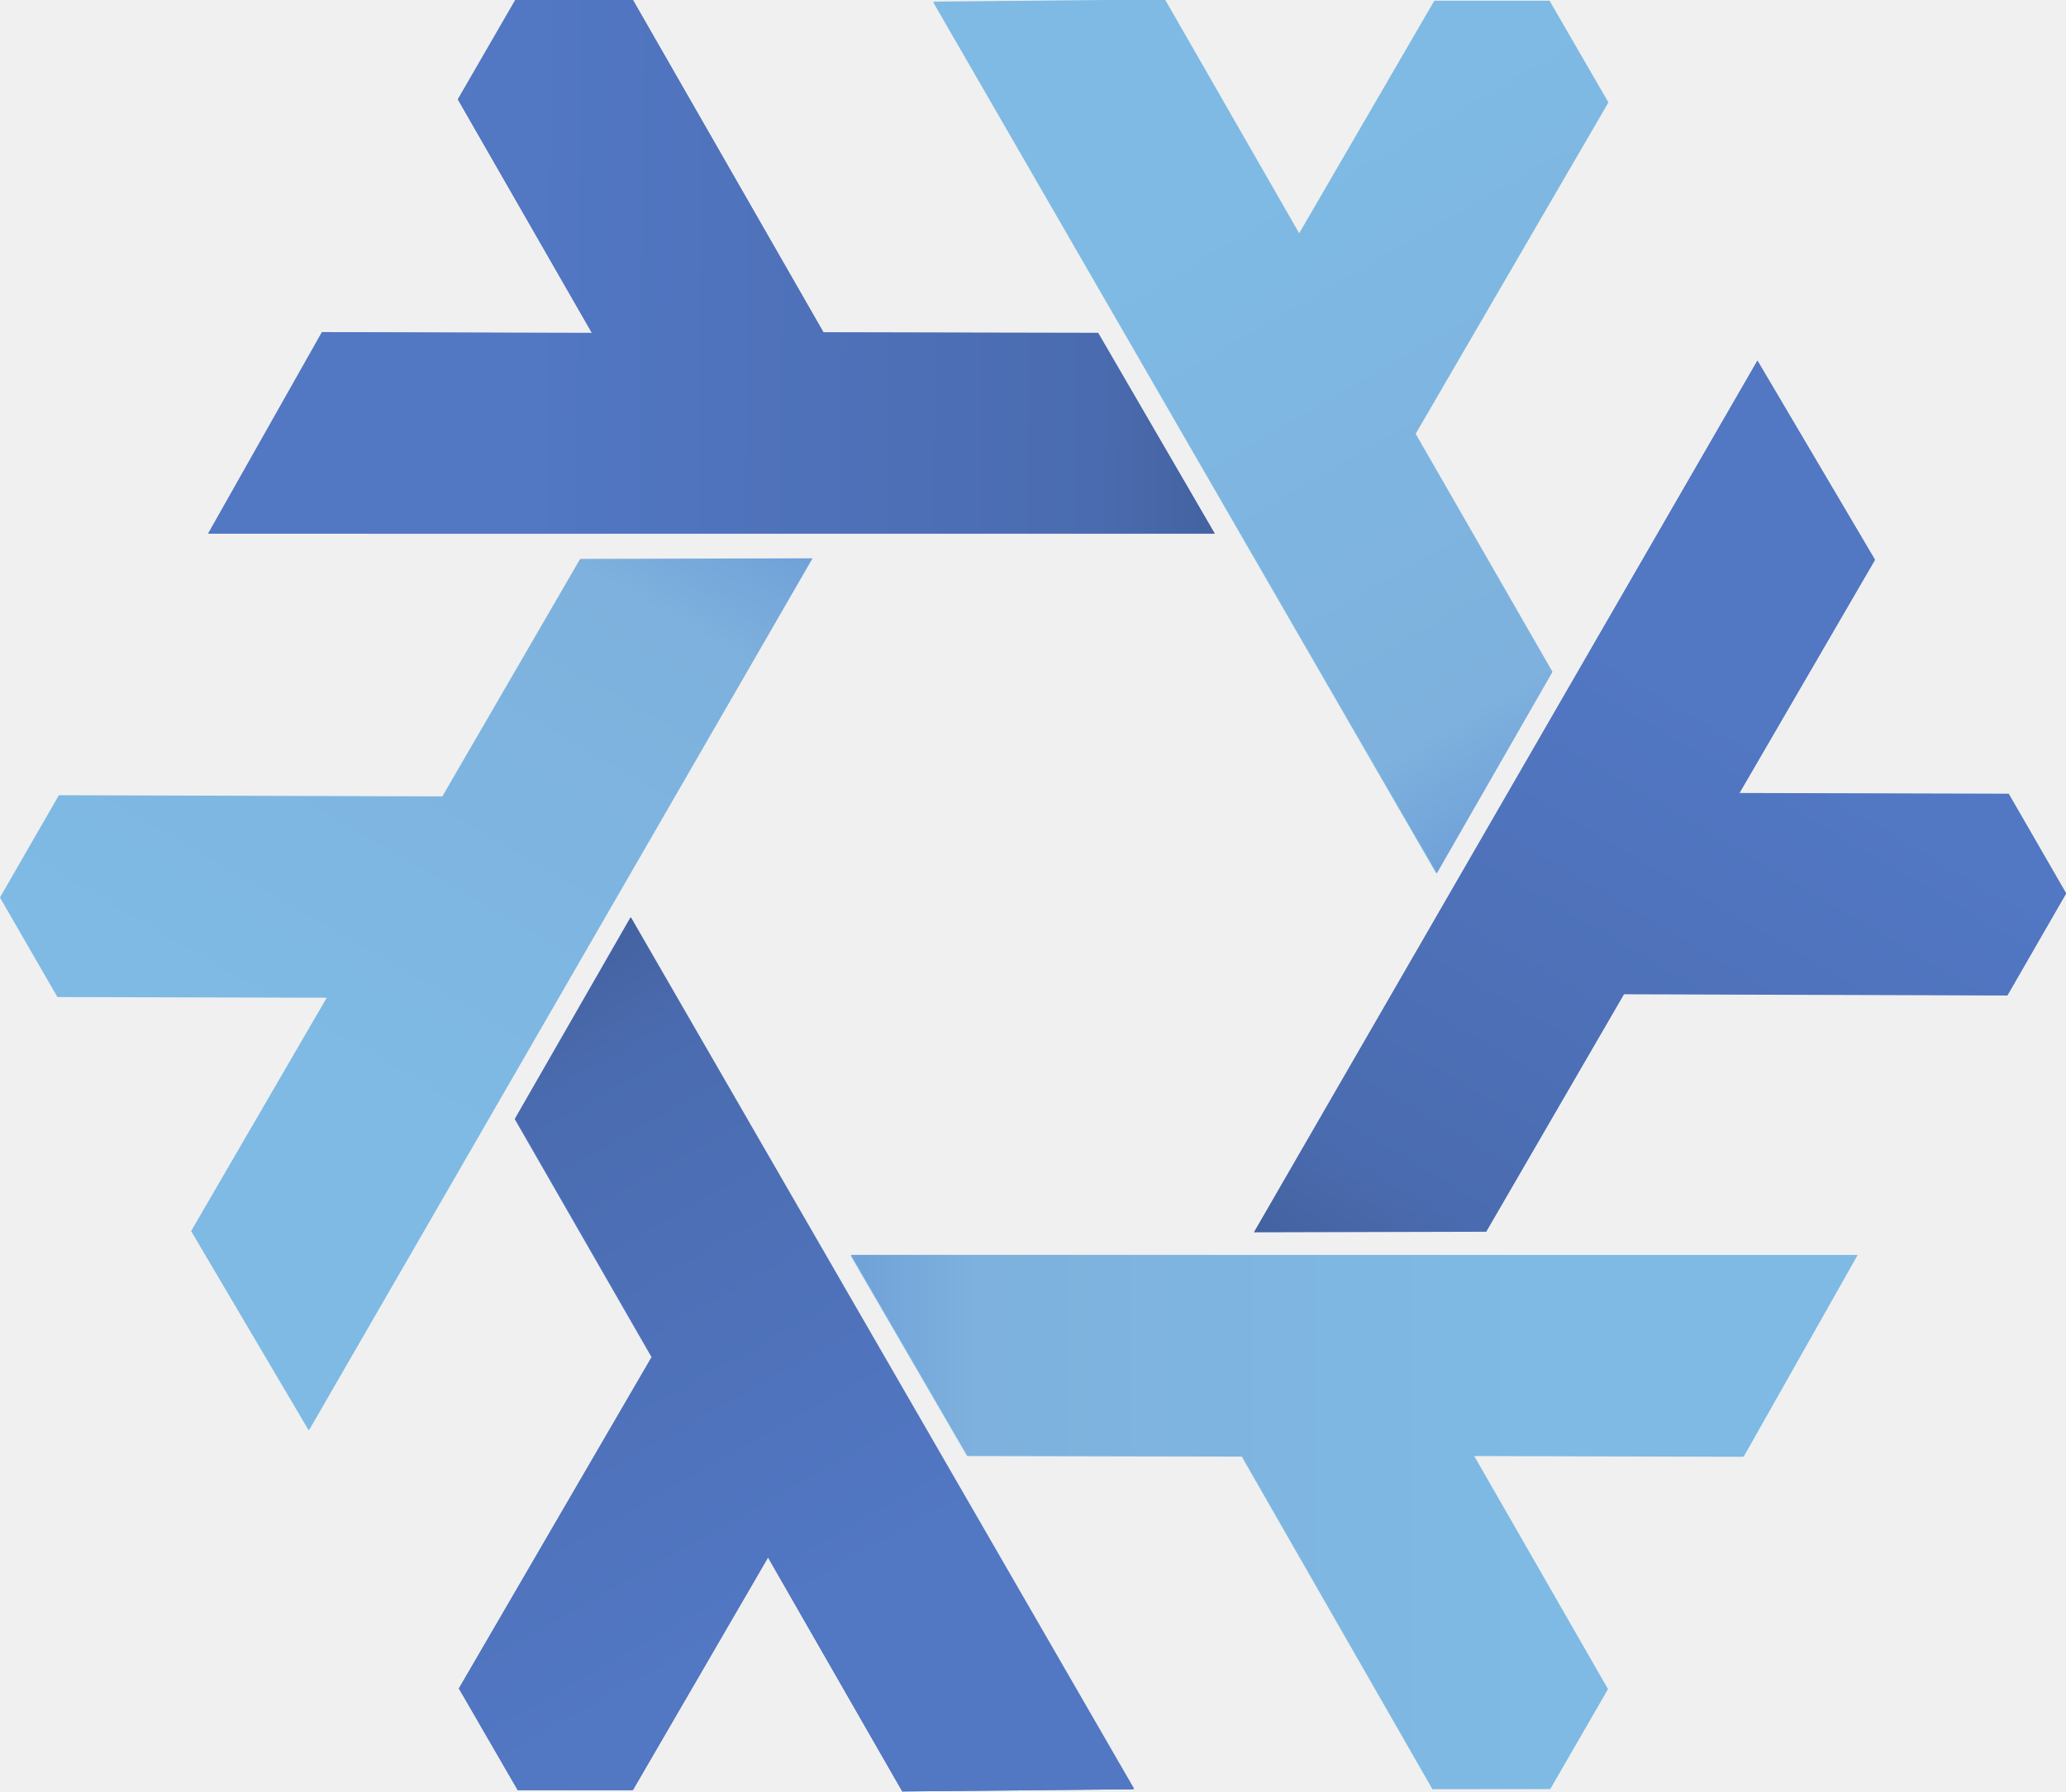
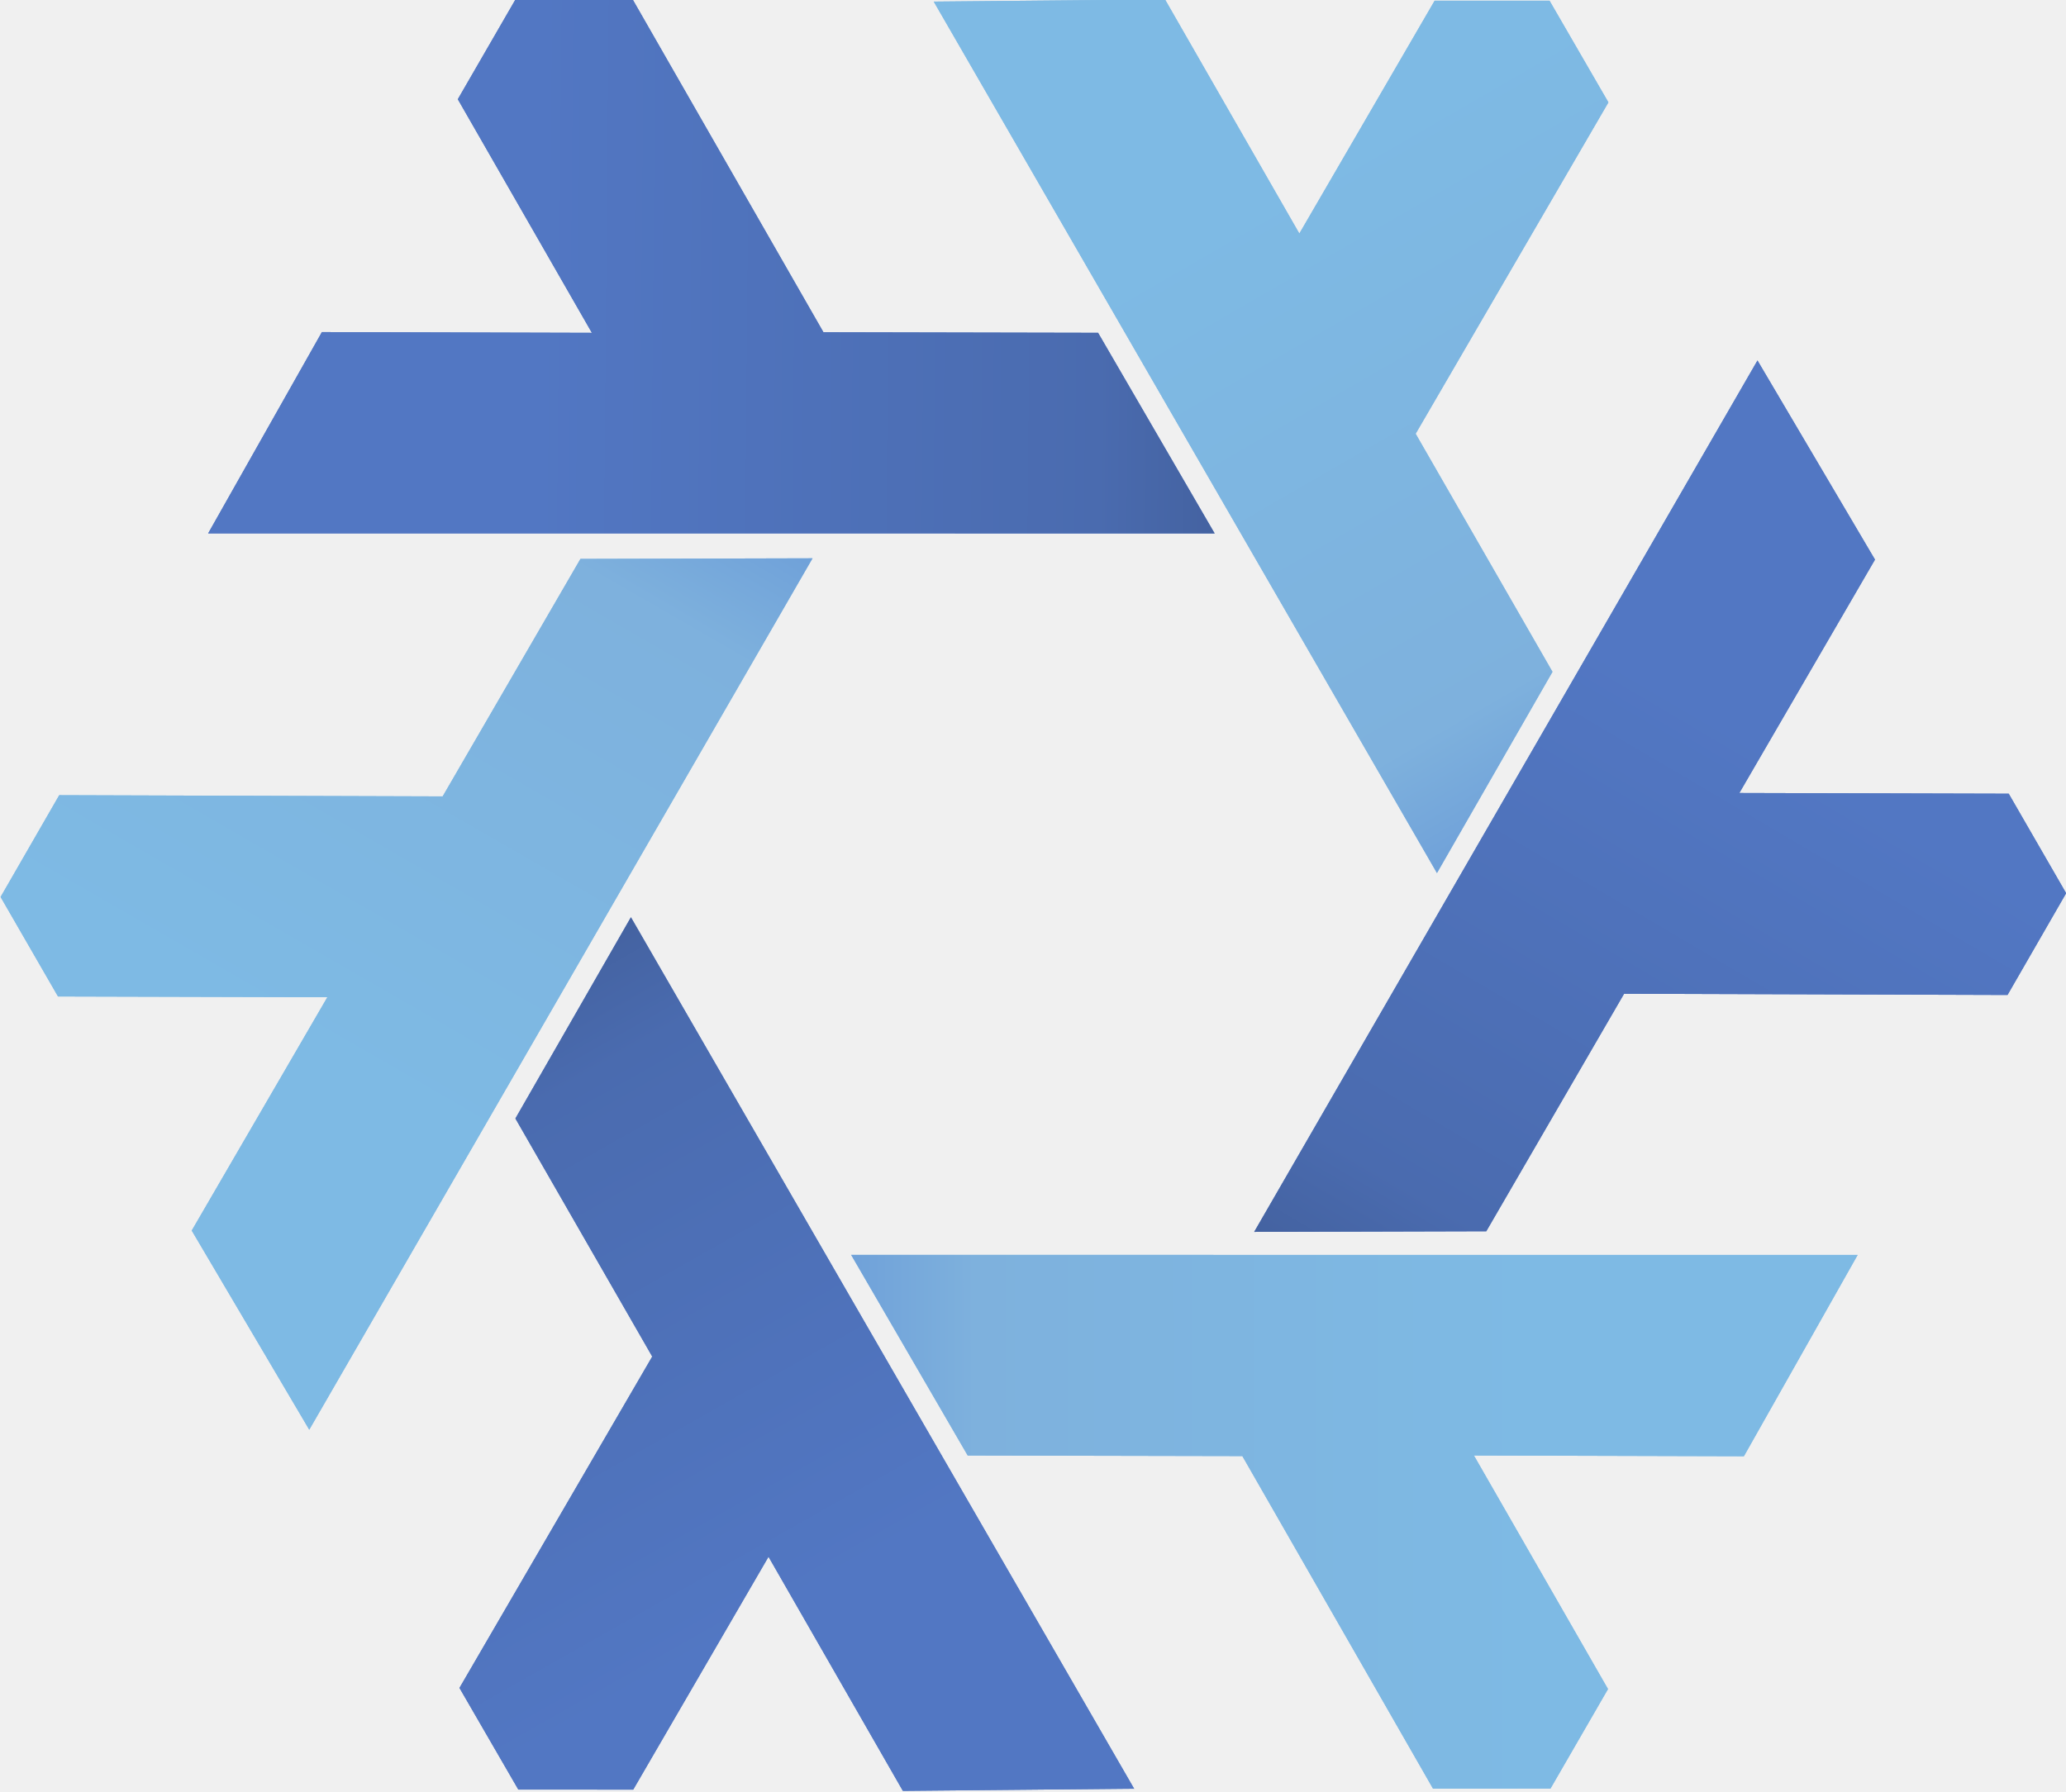
<svg xmlns="http://www.w3.org/2000/svg" xmlns:xlink="http://www.w3.org/1999/xlink" width="141.592mm" height="122.806mm" viewBox="0 0 501.704 435.14" id="svg2" version="1.1">
  <defs id="defs-outer">
    <path id="lambda" d="m 309.549,-710.388 122.197,211.675 -56.157,0.527 -32.624,-56.869 -32.856,56.565 -27.902,-0.011 -14.291,-24.69 46.81,-80.49 -33.229,-57.826 z" style="opacity:1;fill-opacity:1;fill-rule:evenodd;stroke:none;stroke-width:3;stroke-linecap:butt;stroke-linejoin:round;stroke-miterlimit:4;stroke-dasharray:none;stroke-opacity:1" />
  </defs>
  <g id="layer7" style="display:none" transform="translate(-23.75651,-24.84972)">
    <rect transform="translate(-132.5822,958.0402)" style="color:#000000;clip-rule:nonzero;display:inline;overflow:visible;visibility:visible;opacity:1;isolation:auto;mix-blend-mode:normal;color-interpolation:sRGB;color-interpolation-filters:linearRGB;solid-color:#000000;solid-opacity:1;fill:#ffffff;fill-opacity:1;fill-rule:evenodd;stroke:none;stroke-width:3;stroke-linecap:butt;stroke-linejoin:round;stroke-miterlimit:4;stroke-dasharray:none;stroke-dashoffset:0;stroke-opacity:1;marker:none;color-rendering:auto;image-rendering:auto;shape-rendering:auto;text-rendering:auto;enable-background:accumulate" id="rect5389" width="1543.428" height="483.744" x="132.582" y="-957.778" />
  </g>
  <g id="layer6" style="display:none" transform="translate(-156.3387,933.1905)">
    <rect y="-958.028" x="132.651" height="484.304" width="550.416" id="rect5379" style="color:#000000;clip-rule:nonzero;display:inline;overflow:visible;visibility:visible;opacity:1;isolation:auto;mix-blend-mode:normal;color-interpolation:sRGB;color-interpolation-filters:linearRGB;solid-color:#000000;solid-opacity:1;fill:#5c201e;fill-opacity:1;fill-rule:evenodd;stroke:none;stroke-width:3;stroke-linecap:butt;stroke-linejoin:round;stroke-miterlimit:4;stroke-dasharray:none;stroke-dashoffset:0;stroke-opacity:1;marker:none;color-rendering:auto;image-rendering:auto;shape-rendering:auto;text-rendering:auto;enable-background:accumulate" />
    <rect style="color:#000000;clip-rule:nonzero;display:inline;overflow:visible;visibility:visible;opacity:1;isolation:auto;mix-blend-mode:normal;color-interpolation:sRGB;color-interpolation-filters:linearRGB;solid-color:#000000;solid-opacity:1;fill:#c24a46;fill-opacity:1;fill-rule:evenodd;stroke:none;stroke-width:3;stroke-linecap:butt;stroke-linejoin:round;stroke-miterlimit:4;stroke-dasharray:none;stroke-dashoffset:0;stroke-opacity:1;marker:none;color-rendering:auto;image-rendering:auto;shape-rendering:auto;text-rendering:auto;enable-background:accumulate" id="rect5372" width="501.944" height="434.304" x="156.123" y="-933.028" />
    <rect style="color:#000000;clip-rule:nonzero;display:inline;overflow:visible;visibility:visible;opacity:1;isolation:auto;mix-blend-mode:normal;color-interpolation:sRGB;color-interpolation-filters:linearRGB;solid-color:#000000;solid-opacity:1;fill:#d98d8a;fill-opacity:1;fill-rule:evenodd;stroke:none;stroke-width:3;stroke-linecap:butt;stroke-linejoin:round;stroke-miterlimit:4;stroke-dasharray:none;stroke-dashoffset:0;stroke-opacity:1;marker:none;color-rendering:auto;image-rendering:auto;shape-rendering:auto;text-rendering:auto;enable-background:accumulate" id="rect5381" width="24.94" height="24.94" x="658.028" y="-958.04" />
  </g>
  <g id="layer1" transform="translate(72.03904,-1799.448)" style="display:none">
    <rect id="rect5884" width="48.835" height="226.229" x="-34.742" y="446.171" transform="rotate(-30)" style="color:#000000;clip-rule:nonzero;display:inline;overflow:visible;visibility:visible;opacity:0.415;isolation:auto;mix-blend-mode:normal;color-interpolation:sRGB;color-interpolation-filters:linearRGB;solid-color:#000000;solid-opacity:1;fill:#c53a3a;fill-opacity:1;fill-rule:nonzero;stroke:none;stroke-width:3;stroke-linecap:butt;stroke-linejoin:round;stroke-miterlimit:4;stroke-dasharray:none;stroke-dashoffset:0;stroke-opacity:1;marker:none;color-rendering:auto;image-rendering:auto;shape-rendering:auto;text-rendering:auto;enable-background:accumulate" />
    <path transform="translate(0,-308.2677)" id="path3428" d="m 251.986,878.638 -7.012,12.146 -7.012,12.146 -14.024,0 -14.024,0 -7.012,-12.146 -7.012,-12.146 7.012,-12.146 7.012,-12.146 14.024,0 14.024,0 7.012,12.146 z" style="color:#000000;clip-rule:nonzero;display:inline;overflow:visible;visibility:visible;opacity:0.509;isolation:auto;mix-blend-mode:normal;color-interpolation:sRGB;color-interpolation-filters:linearRGB;solid-color:#000000;solid-opacity:1;fill:#000000;fill-opacity:1;fill-rule:evenodd;stroke:none;stroke-width:3;stroke-linecap:butt;stroke-linejoin:round;stroke-miterlimit:4;stroke-dasharray:none;stroke-dashoffset:0;stroke-opacity:1;marker:none;color-rendering:auto;image-rendering:auto;shape-rendering:auto;text-rendering:auto;enable-background:accumulate" />
    <use x="0" y="0" id="use4252" transform="rotate(60,268.2979,489.4515)" width="100%" height="100%" xlink:href="#rect5884" />
    <rect id="rect4254" width="5.395" height="115.126" x="545.71" y="467.07" style="color:#000000;clip-rule:nonzero;display:inline;overflow:visible;visibility:visible;opacity:1;isolation:auto;mix-blend-mode:normal;color-interpolation:sRGB;color-interpolation-filters:linearRGB;solid-color:#000000;solid-opacity:1;fill:#000000;fill-opacity:0.651;fill-rule:evenodd;stroke:none;stroke-width:1px;stroke-linecap:butt;stroke-linejoin:miter;stroke-miterlimit:4;stroke-dasharray:none;stroke-dashoffset:0;stroke-opacity:1;marker:none;color-rendering:auto;image-rendering:auto;shape-rendering:auto;text-rendering:auto;enable-background:accumulate" transform="rotate(30,575.2354,-154.1339)" />
  </g>
  <g id="layer2" style="display:inline" transform="translate(-156.3387,933.1905)">
-     <path style="color:#000000;clip-rule:nonzero;display:inline;overflow:visible;visibility:visible;opacity:1;isolation:auto;mix-blend-mode:normal;color-interpolation:sRGB;color-interpolation-filters:linearRGB;solid-color:#000000;solid-opacity:1;fill:#5277c3;fill-opacity:1;fill-rule:evenodd;stroke:none;stroke-width:3;stroke-linecap:butt;stroke-linejoin:round;stroke-miterlimit:4;stroke-dasharray:none;stroke-dashoffset:0;stroke-opacity:1;color-rendering:auto;image-rendering:auto;shape-rendering:auto;text-rendering:auto;enable-background:accumulate" d="m 309.404,-710.252 122.197,211.675 -56.157,0.527 -32.624,-56.869 -32.856,56.565 -27.902,-0.011 -14.291,-24.69 46.81,-80.49 -33.229,-57.826 z" id="path4861" />
-     <path style="color:#000000;clip-rule:nonzero;display:inline;overflow:visible;visibility:visible;opacity:1;isolation:auto;mix-blend-mode:normal;color-interpolation:sRGB;color-interpolation-filters:linearRGB;solid-color:#000000;solid-opacity:1;fill:#7ebae4;fill-opacity:1;fill-rule:evenodd;stroke:none;stroke-width:3;stroke-linecap:butt;stroke-linejoin:round;stroke-miterlimit:4;stroke-dasharray:none;stroke-dashoffset:0;stroke-opacity:1;color-rendering:auto;image-rendering:auto;shape-rendering:auto;text-rendering:auto;enable-background:accumulate" d="m 353.509,-797.443 -122.218,211.663 -28.535,-48.37 32.938,-56.688 -65.415,-0.172 -13.941,-24.17 14.236,-24.721 93.112,0.294 33.464,-57.69 z" id="use4863" />
-     <path style="color:#000000;clip-rule:nonzero;display:inline;overflow:visible;visibility:visible;opacity:1;isolation:auto;mix-blend-mode:normal;color-interpolation:sRGB;color-interpolation-filters:linearRGB;solid-color:#000000;solid-opacity:1;fill:#7ebae4;fill-opacity:1;fill-rule:evenodd;stroke:none;stroke-width:3;stroke-linecap:butt;stroke-linejoin:round;stroke-miterlimit:4;stroke-dasharray:none;stroke-dashoffset:0;stroke-opacity:1;color-rendering:auto;image-rendering:auto;shape-rendering:auto;text-rendering:auto;enable-background:accumulate" d="m 362.885,-628.243 244.414,0.012 -27.622,48.897 -65.562,-0.182 32.559,56.737 -13.961,24.159 -28.527,0.032 -46.301,-80.784 -66.693,-0.135 z" id="use4865" />
-     <path style="color:#000000;clip-rule:nonzero;display:inline;overflow:visible;visibility:visible;opacity:1;isolation:auto;mix-blend-mode:normal;color-interpolation:sRGB;color-interpolation-filters:linearRGB;solid-color:#000000;solid-opacity:1;fill:#7ebae4;fill-opacity:1;fill-rule:evenodd;stroke:none;stroke-width:3;stroke-linecap:butt;stroke-linejoin:round;stroke-miterlimit:4;stroke-dasharray:none;stroke-dashoffset:0;stroke-opacity:1;color-rendering:auto;image-rendering:auto;shape-rendering:auto;text-rendering:auto;enable-background:accumulate" d="m 505.143,-720.989 -122.197,-211.675 56.157,-0.527 32.624,56.869 32.856,-56.565 27.902,0.011 14.291,24.69 -46.81,80.49 33.229,57.826 z" id="use4867" />
-     <path id="path4873" d="m 309.404,-710.252 122.197,211.675 -56.157,0.527 -32.624,-56.869 -32.856,56.565 -27.902,-0.011 -14.291,-24.69 46.81,-80.49 -33.229,-57.826 z" style="color:#000000;clip-rule:nonzero;display:inline;overflow:visible;visibility:visible;opacity:1;isolation:auto;mix-blend-mode:normal;color-interpolation:sRGB;color-interpolation-filters:linearRGB;solid-color:#000000;solid-opacity:1;fill:#5277c3;fill-opacity:1;fill-rule:evenodd;stroke:none;stroke-width:3;stroke-linecap:butt;stroke-linejoin:round;stroke-miterlimit:4;stroke-dasharray:none;stroke-dashoffset:0;stroke-opacity:1;color-rendering:auto;image-rendering:auto;shape-rendering:auto;text-rendering:auto;enable-background:accumulate" />
-     <path id="use4875" d="m 451.336,-803.533 -244.414,-0.012 27.622,-48.897 65.562,0.182 -32.559,-56.737 13.961,-24.159 28.527,-0.032 46.301,80.784 66.693,0.135 z" style="color:#000000;clip-rule:nonzero;display:inline;overflow:visible;visibility:visible;opacity:1;isolation:auto;mix-blend-mode:normal;color-interpolation:sRGB;color-interpolation-filters:linearRGB;solid-color:#000000;solid-opacity:1;fill:#5277c3;fill-opacity:1;fill-rule:evenodd;stroke:none;stroke-width:3;stroke-linecap:butt;stroke-linejoin:round;stroke-miterlimit:4;stroke-dasharray:none;stroke-dashoffset:0;stroke-opacity:1;color-rendering:auto;image-rendering:auto;shape-rendering:auto;text-rendering:auto;enable-background:accumulate" />
-     <path id="use4877" d="m 460.872,-633.842 122.218,-211.663 28.535,48.37 -32.938,56.688 65.415,0.172 13.941,24.17 -14.236,24.721 -93.112,-0.294 -33.464,57.69 z" style="color:#000000;clip-rule:nonzero;display:inline;overflow:visible;visibility:visible;opacity:1;isolation:auto;mix-blend-mode:normal;color-interpolation:sRGB;color-interpolation-filters:linearRGB;solid-color:#000000;solid-opacity:1;fill:#5277c3;fill-opacity:1;fill-rule:evenodd;stroke:none;stroke-width:3;stroke-linecap:butt;stroke-linejoin:round;stroke-miterlimit:4;stroke-dasharray:none;stroke-dashoffset:0;stroke-opacity:1;color-rendering:auto;image-rendering:auto;shape-rendering:auto;text-rendering:auto;enable-background:accumulate" />
+     <defs id="defs-print">
+       <use id="lambda-print-light" style="fill:#7ebae4" xlink:href="#lambda" x="0" y="0" width="100%" height="100%" />
+       <use id="lambda-print-dark" style="fill:#5277c3" xlink:href="#lambda" x="0" y="0" width="100%" height="100%" />
+     </defs>
+     <use height="100%" width="100%" id="lambda-print-light-0" transform="rotate(60,407.1116,-715.7872)" xlink:href="#lambda-print-light" y="0" x="0" />
+     <use height="100%" width="100%" id="lambda-print-light-1" transform="rotate(-60,407.3118,-715.7002)" xlink:href="#lambda-print-light" y="0" x="0" />
+     <use height="100%" width="100%" id="lambda-print-light-2" transform="rotate(180,407.4187,-715.7565)" xlink:href="#lambda-print-light" y="0" x="0" />
+     <use height="100%" width="100%" transform="rotate(120,407.3392,-716.0836)" id="lambda-print-dark-0" xlink:href="#lambda-print-dark" y="0" x="0" style="display:inline" />
+     <use style="display:inline" x="0" y="0" id="lambda-print-dark-1" xlink:href="#lambda-print-dark" width="100%" height="100%" />
+     <use height="100%" width="100%" transform="rotate(-120,407.2882,-715.87)" id="lambda-print-dark-2" xlink:href="#lambda-print-dark" y="0" x="0" style="display:inline" />
  </g>
  <g id="layer3" style="display:inline;opacity:1" transform="translate(-156.3387,933.1905)">
    <defs id="defs-gradient">
      <linearGradient id="gradient-light" gradientUnits="userSpaceOnUse" gradientTransform="translate(70.65034,-1055.151)" x1="200.597" y1="351.411" x2="290.087" y2="506.188">
        <stop style="stop-color:#699ad7;stop-opacity:1" offset="0" id="stop5564" />
        <stop id="stop5566" offset="0.243" style="stop-color:#7eb1dd;stop-opacity:1" />
        <stop style="stop-color:#7ebae4;stop-opacity:1" offset="1" id="stop5568" />
      </linearGradient>
      <linearGradient id="gradient-dark" gradientUnits="userSpaceOnUse" gradientTransform="translate(864.6959,-1491.341)" x1="-584.199" y1="782.336" x2="-496.297" y2="937.714">
        <stop style="stop-color:#415e9a;stop-opacity:1" offset="0" id="stop5055" />
        <stop id="stop5057" offset="0.232" style="stop-color:#4a6baf;stop-opacity:1" />
        <stop style="stop-color:#5277c3;stop-opacity:1" offset="1" id="stop5059" />
      </linearGradient>
      <use id="lambda-gradient-light" style="fill:url(#gradient-light)" xlink:href="#lambda" x="0" y="0" width="100%" height="100%" />
      <use id="lambda-gradient-dark" style="fill:url(#gradient-dark)" xlink:href="#lambda" x="0" y="0" width="100%" height="100%" />
    </defs>
    <use height="100%" width="100%" transform="rotate(60,407.1116,-715.7872)" id="lambda-gradiant-light-0" xlink:href="#lambda-gradient-light" y="0" x="0" />
    <use height="100%" width="100%" transform="rotate(-60,407.3118,-715.7002)" id="lambda-gradiant-light-1" xlink:href="#lambda-gradient-light" y="0" x="0" />
    <use height="100%" width="100%" transform="rotate(180,407.4187,-715.7565)" id="lambda-gradiant-light-2" xlink:href="#lambda-gradient-light" y="0" x="0" />
    <use height="100%" width="100%" transform="rotate(120,407.3392,-716.0836)" id="lambda-gradiant-dark-0" xlink:href="#lambda-gradient-dark" y="0" x="0" style="display:inline" />
    <use style="display:inline" x="0" y="0" id="lambda-gradiant-dark-1" xlink:href="#lambda-gradient-dark" width="100%" height="100%" />
    <use height="100%" width="100%" transform="rotate(-120,407.2882,-715.87)" id="lambda-gradiant-dark-2" xlink:href="#lambda-gradient-dark" y="0" x="0" style="display:inline" />
  </g>
</svg>
